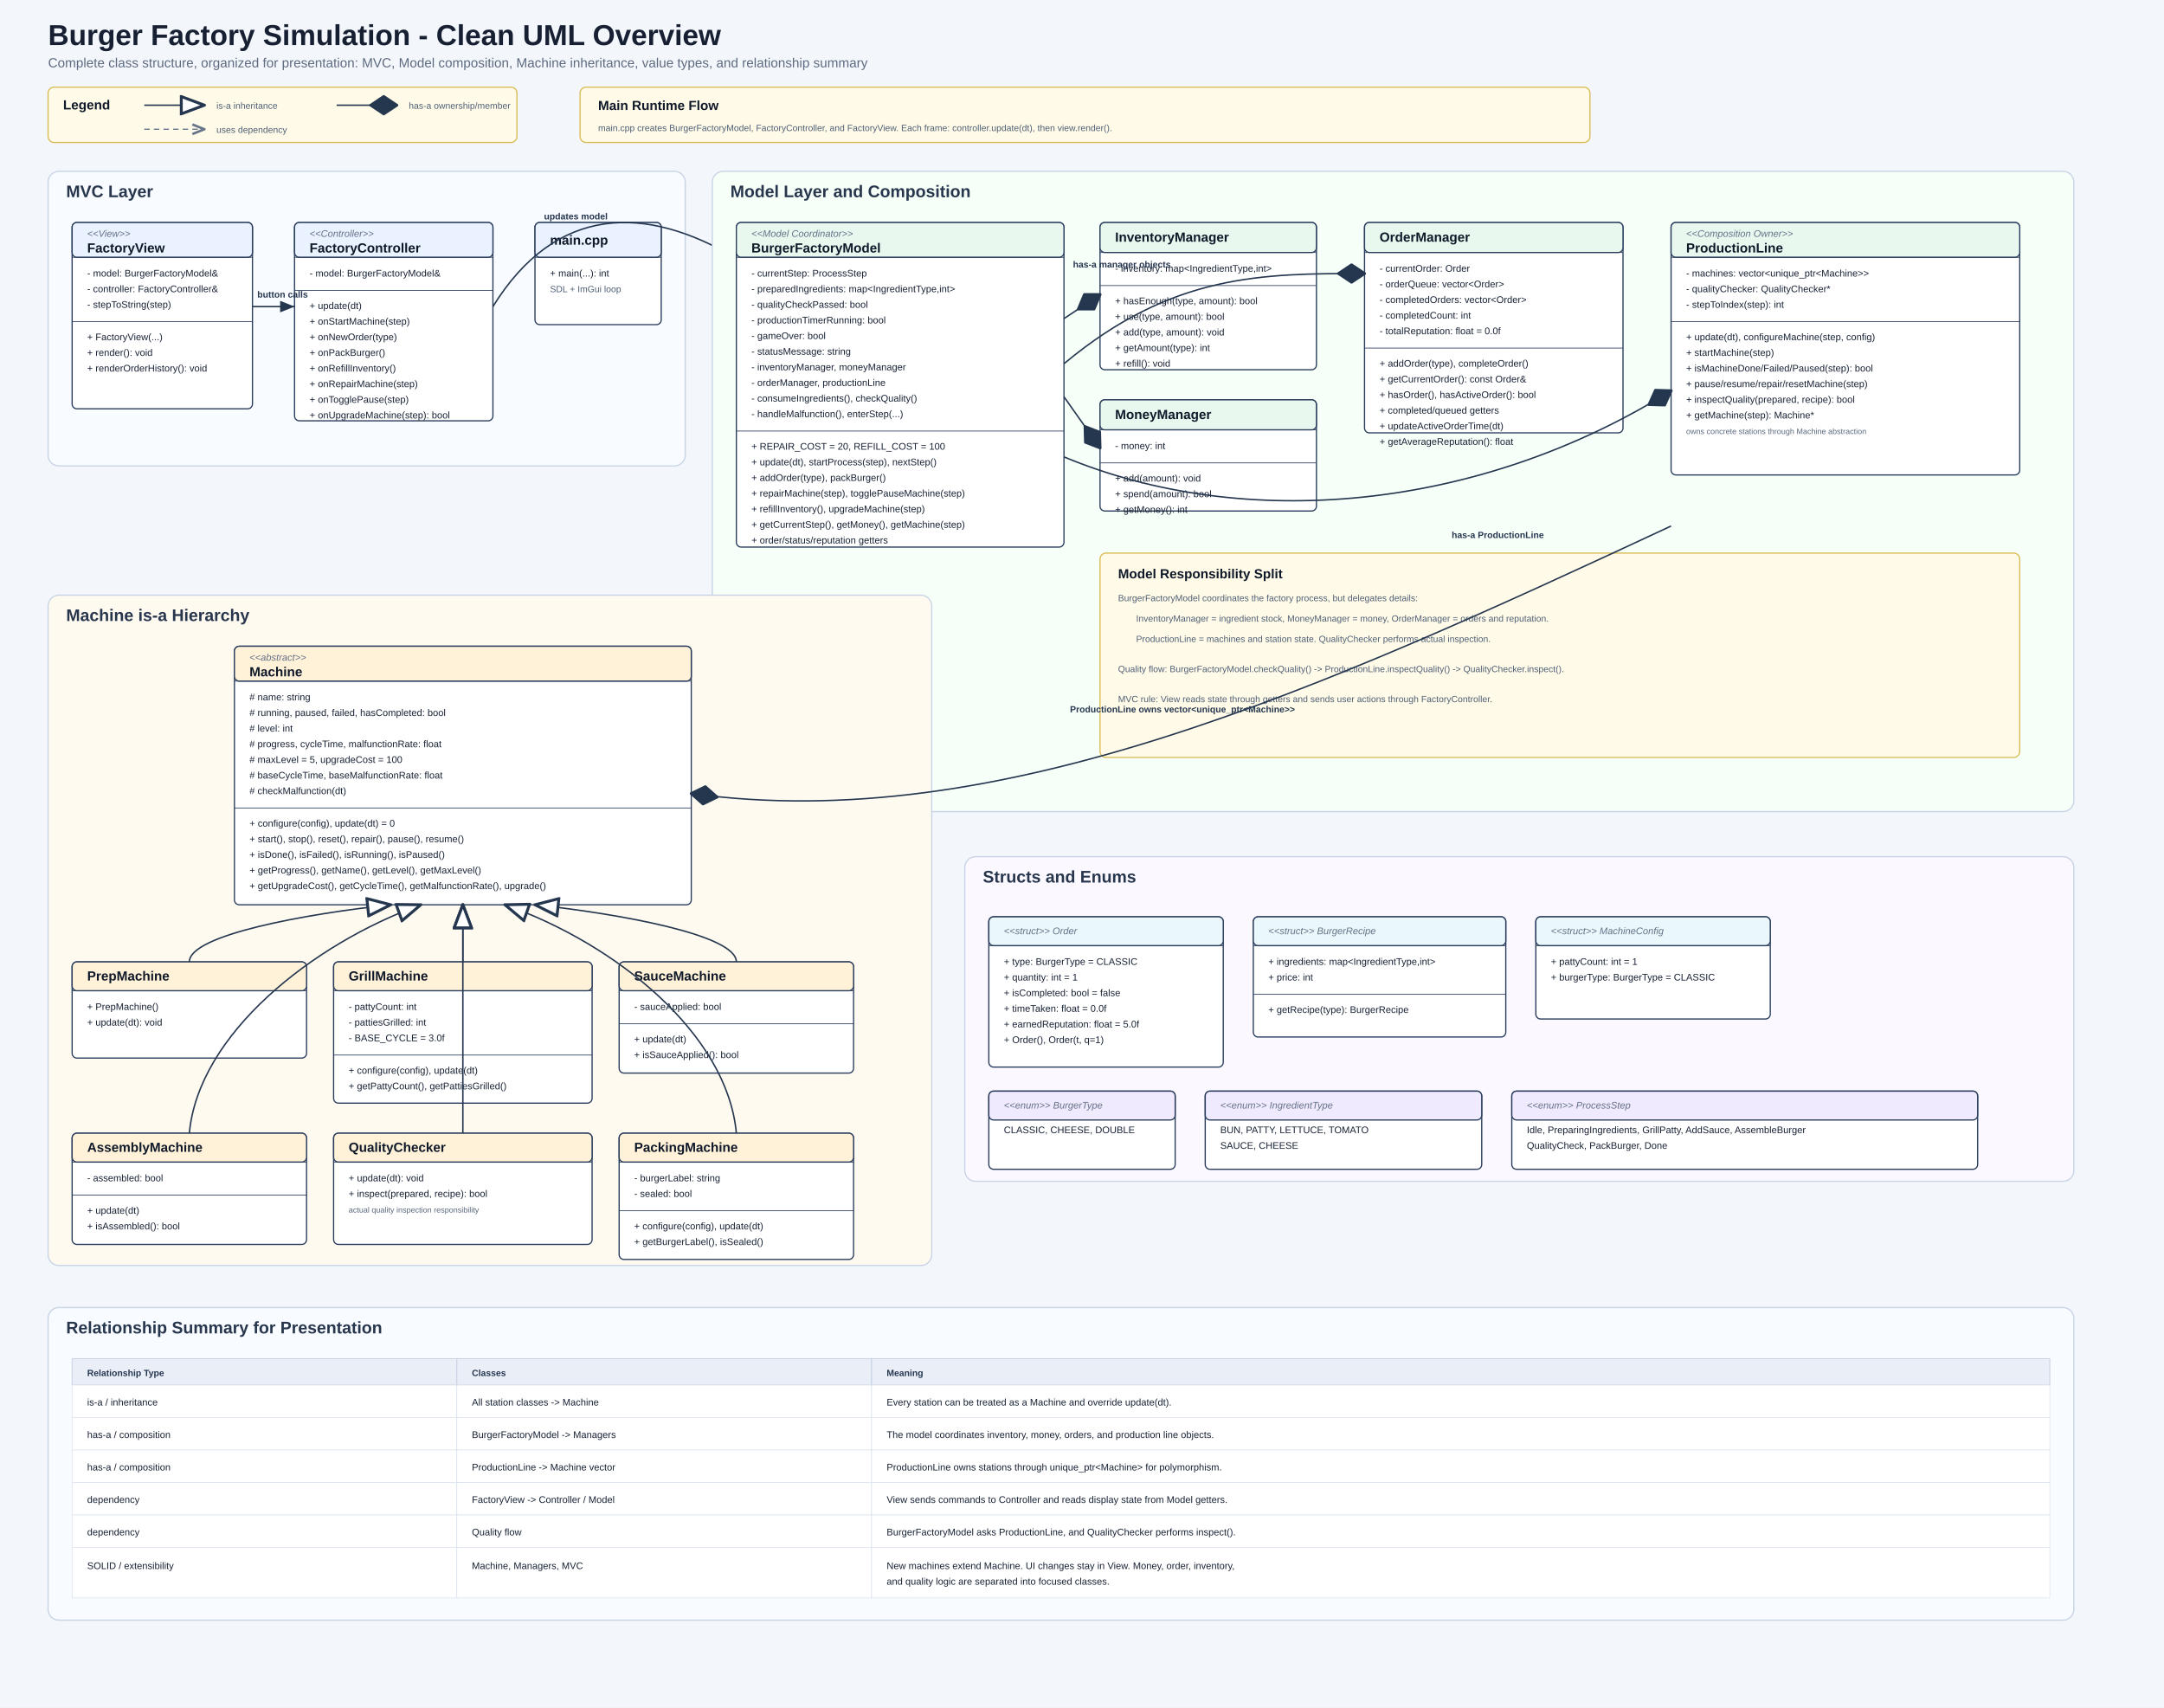
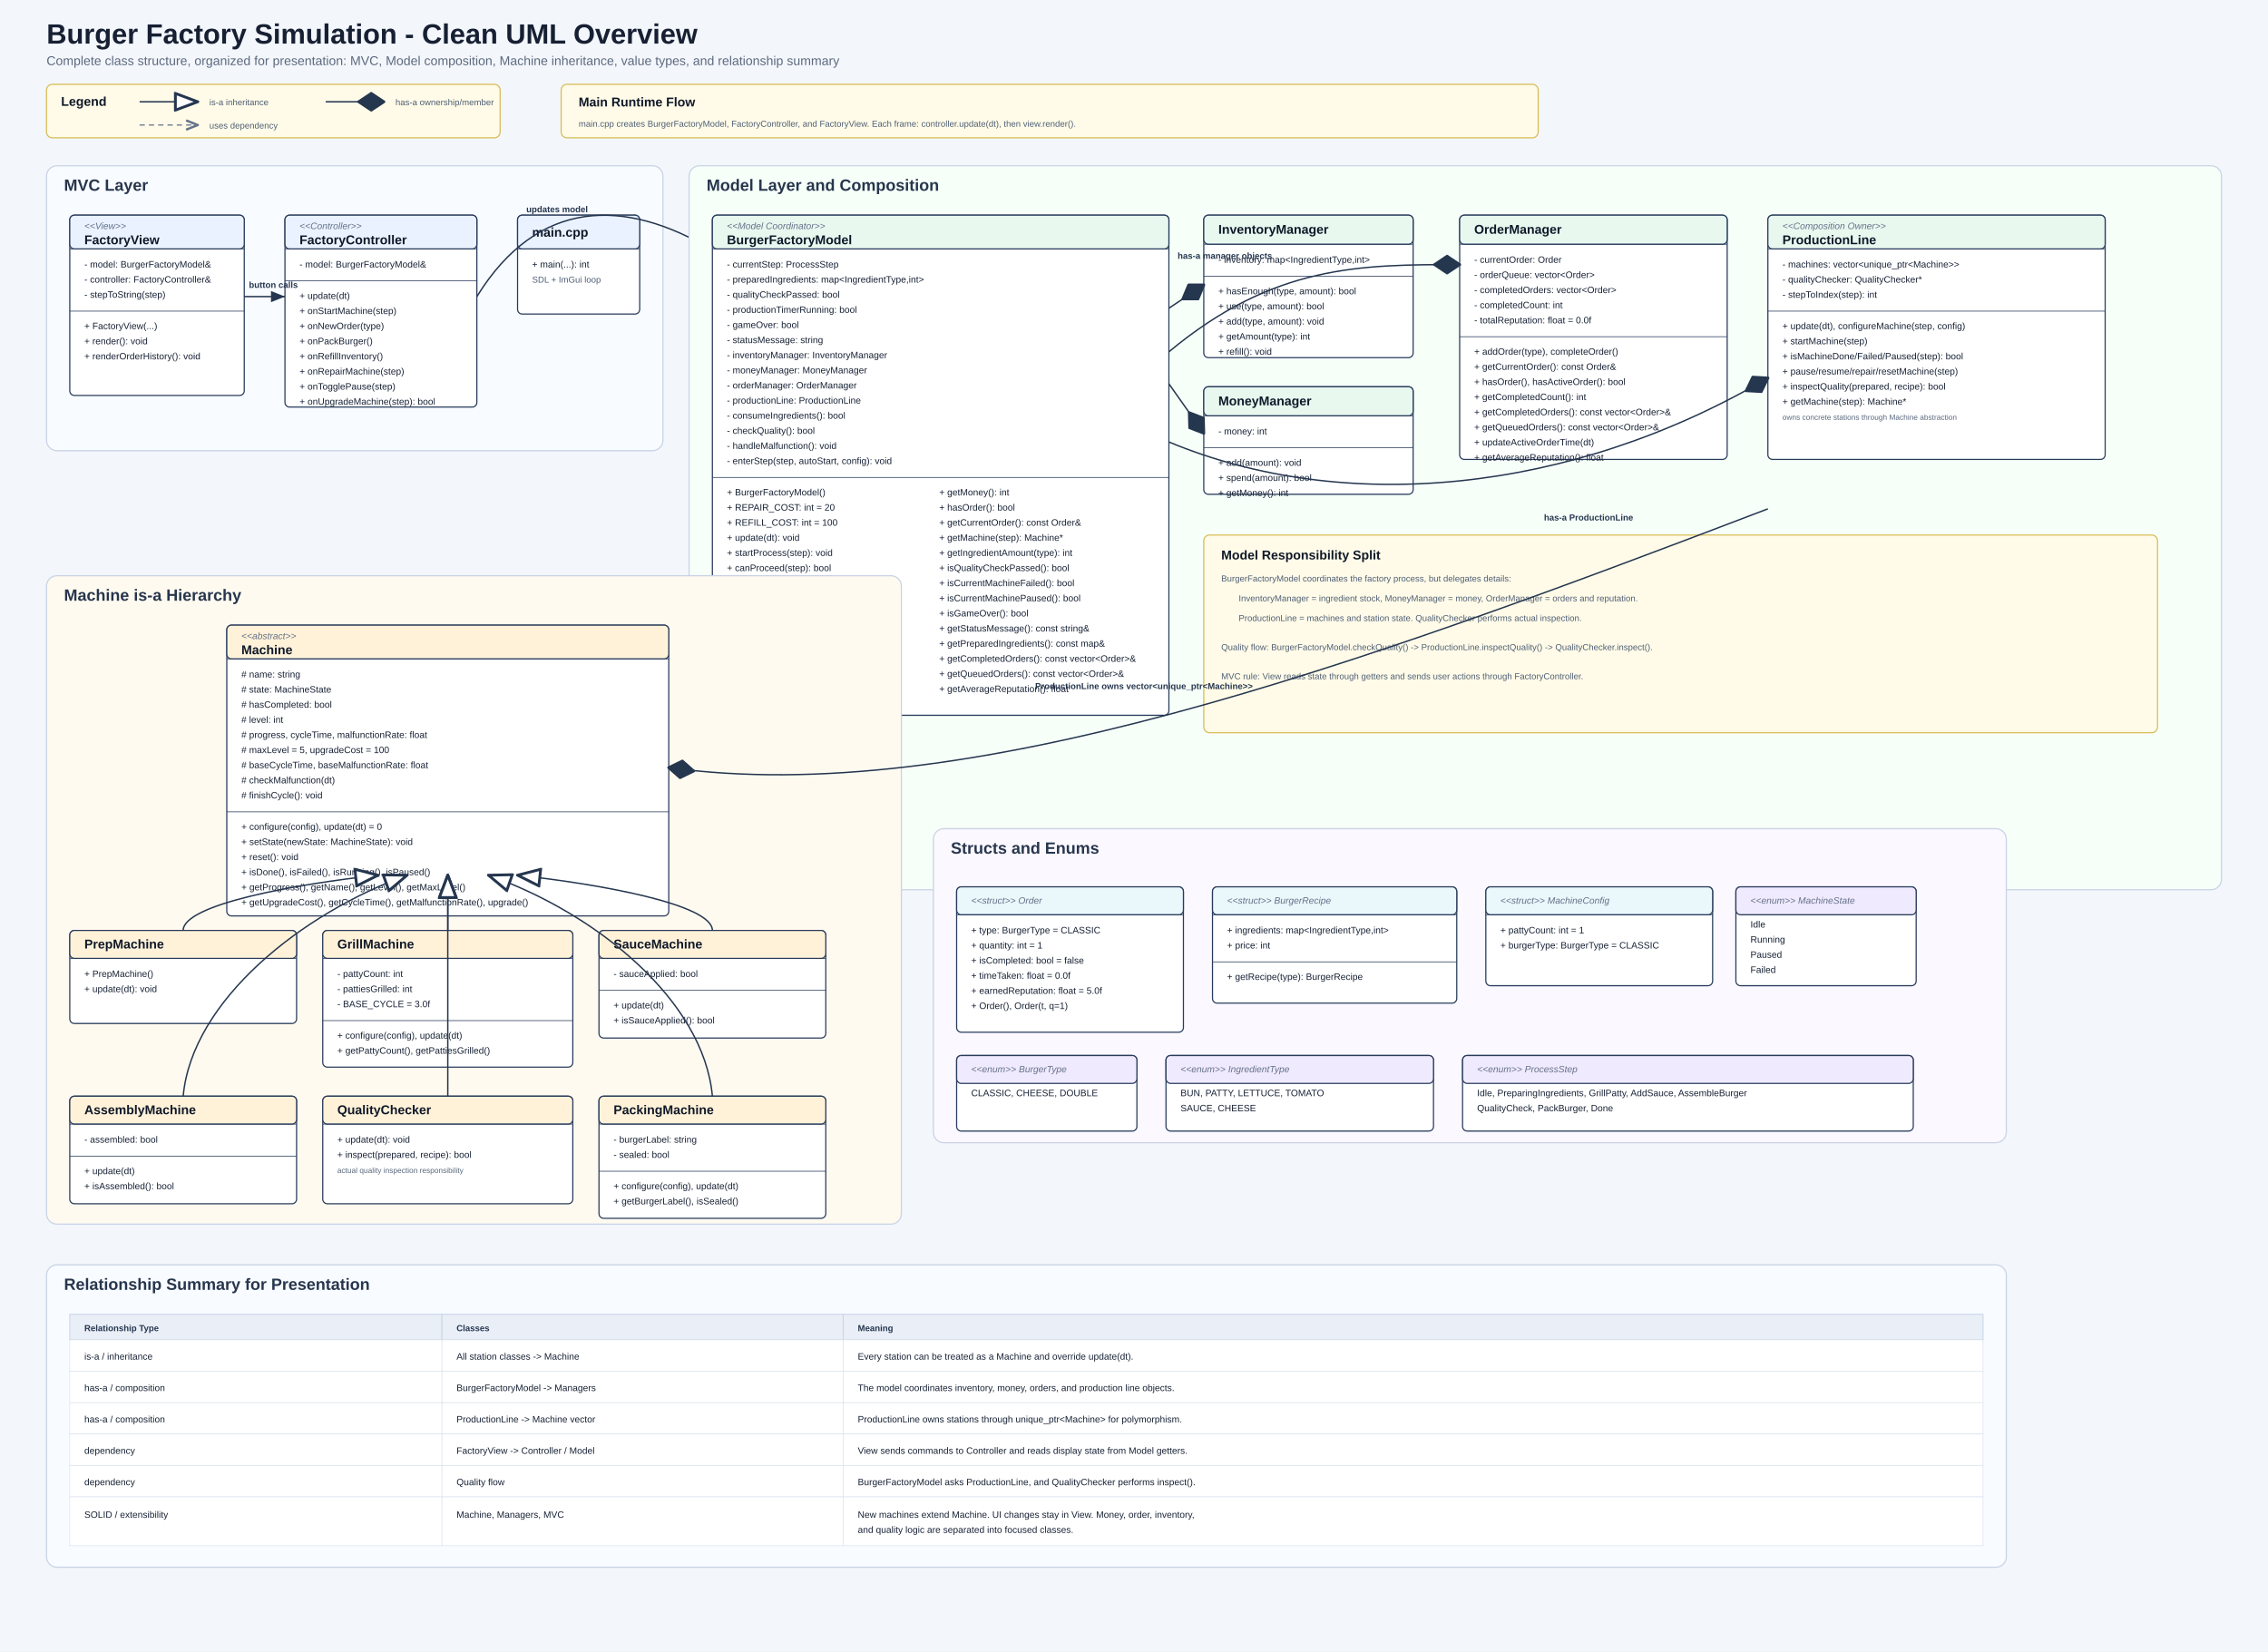
- <svg xmlns="http://www.w3.org/2000/svg" width="3600" height="2840" viewBox="0 0 3600 2840">
+ <svg xmlns="http://www.w3.org/2000/svg" width="3900" height="2840" viewBox="0 0 3900 2840">
  <defs>
    <style>
      text { font-family: Arial, Helvetica, sans-serif; fill: #172033; }
      .title { font-size: 48px; font-weight: 700; }
      .subtitle { font-size: 22px; fill: #5d6a7f; }
      .package-title { font-size: 28px; font-weight: 700; fill: #27364d; }
      .class-name { font-size: 22px; font-weight: 700; fill: #101929; }
      .stereo { font-size: 16px; font-style: italic; fill: #637087; }
      .member { font-size: 16px; fill: #182235; }
      .small { font-size: 15px; fill: #4e5e74; }
      .tiny { font-size: 13px; fill: #58677c; }
      .package { fill: #f8fbff; stroke: #c8d3e5; stroke-width: 2; rx: 18; }
      .package-model { fill: #f7fff9; }
      .package-machine { fill: #fffaf0; }
      .package-value { fill: #fbf8ff; }
      .box { fill: #ffffff; stroke: #293c5c; stroke-width: 2; rx: 8; }
      .head { stroke: #293c5c; stroke-width: 2; rx: 8; }
      .head-mvc { fill: #eaf2ff; }
      .head-model { fill: #e8f8ef; }
      .head-machine { fill: #fff2d9; }
      .head-value { fill: #f0eaff; }
      .head-struct { fill: #eaf7fb; }
      .line { stroke: #293c5c; stroke-width: 1.2; }
      .arrow { stroke: #25364f; stroke-width: 2.4; fill: none; }
      .dep { stroke: #65748a; stroke-width: 2; fill: none; stroke-dasharray: 9 7; }
      .label { font-size: 15px; font-weight: 700; fill: #25364f; }
      .note { fill: #fffbe8; stroke: #d8bc55; stroke-width: 2; rx: 10; }
      .table-head { fill: #e9eef7; stroke: #c8d3e5; stroke-width: 1.5; }
      .table-row { fill: #ffffff; stroke: #d9e1ee; stroke-width: 1; }
    </style>
    <marker id="arrow" viewBox="0 0 12 10" refX="11" refY="5" markerWidth="12" markerHeight="10" orient="auto">
      <path d="M 1 1 L 11 5 L 1 9 Z" fill="#25364f" />
    </marker>
    <marker id="depArrow" viewBox="0 0 12 10" refX="11" refY="5" markerWidth="12" markerHeight="10" orient="auto">
      <path d="M 1 1 L 11 5 L 1 9" fill="none" stroke="#65748a" stroke-width="2" />
    </marker>
    <marker id="inherit" viewBox="0 0 18 14" refX="17" refY="7" markerWidth="18" markerHeight="14" orient="auto">
      <path d="M 17 7 L 1 1 L 1 13 Z" fill="#ffffff" stroke="#25364f" stroke-width="2" />
    </marker>
    <marker id="diamond" viewBox="0 0 20 14" refX="19" refY="7" markerWidth="20" markerHeight="14" orient="auto">
      <path d="M 1 7 L 10 1 L 19 7 L 10 13 Z" fill="#25364f" stroke="#25364f" stroke-width="2" />
    </marker>
  </defs>
-   <rect x="0" y="0" width="3600" height="2840" fill="#f3f6fb" />
+   <rect x="0" y="0" width="3900" height="2840" fill="#f3f6fb" />
  <text x="80" y="75" class="title">Burger Factory Simulation - Clean UML Overview</text>
  <text x="80" y="112" class="subtitle">Complete class structure, organized for presentation: MVC, Model composition, Machine inheritance, value types, and relationship summary</text>
  <rect x="80" y="145" width="780" height="92" class="note" />
  <text x="105" y="182" class="class-name">Legend</text>
  <line x1="240" y1="175" x2="340" y2="175" class="arrow" marker-end="url(#inherit)" />
  <text x="360" y="181" class="small">is-a inheritance</text>
  <line x1="560" y1="175" x2="660" y2="175" class="arrow" marker-end="url(#diamond)" />
  <text x="680" y="181" class="small">has-a ownership/member</text>
  <line x1="240" y1="215" x2="340" y2="215" class="dep" marker-end="url(#depArrow)" />
  <text x="360" y="221" class="small">uses dependency</text>
  <rect x="965" y="145" width="1680" height="92" class="note" />
  <text x="995" y="183" class="class-name">Main Runtime Flow</text>
  <text x="995" y="218" class="small">main.cpp creates BurgerFactoryModel, FactoryController, and FactoryView. Each frame: controller.update(dt), then view.render().</text>
  <rect x="80" y="285" width="1060" height="490" class="package" />
  <text x="110" y="328" class="package-title">MVC Layer</text>
  <g id="FactoryView">
    <rect x="120" y="370" width="300" height="310" class="box" />
    <rect x="120" y="370" width="300" height="58" class="head head-mvc" />
    <text x="145" y="394" class="stereo">&lt;&lt;View&gt;&gt;</text>
    <text x="145" y="420" class="class-name">FactoryView</text>
    <line x1="120" y1="428" x2="420" y2="428" class="line" />
    <text x="145" y="460" class="member">- model: BurgerFactoryModel&amp;</text>
    <text x="145" y="486" class="member">- controller: FactoryController&amp;</text>
    <text x="145" y="512" class="member">- stepToString(step)</text>
    <line x1="120" y1="535" x2="420" y2="535" class="line" />
    <text x="145" y="566" class="member">+ FactoryView(...)</text>
    <text x="145" y="592" class="member">+ render(): void</text>
    <text x="145" y="618" class="member">+ renderOrderHistory(): void</text>
  </g>
  <g id="FactoryController">
    <rect x="490" y="370" width="330" height="330" class="box" />
    <rect x="490" y="370" width="330" height="58" class="head head-mvc" />
    <text x="515" y="394" class="stereo">&lt;&lt;Controller&gt;&gt;</text>
    <text x="515" y="420" class="class-name">FactoryController</text>
    <line x1="490" y1="428" x2="820" y2="428" class="line" />
    <text x="515" y="460" class="member">- model: BurgerFactoryModel&amp;</text>
    <line x1="490" y1="483" x2="820" y2="483" class="line" />
    <text x="515" y="514" class="member">+ update(dt)</text>
    <text x="515" y="540" class="member">+ onStartMachine(step)</text>
    <text x="515" y="566" class="member">+ onNewOrder(type)</text>
    <text x="515" y="592" class="member">+ onPackBurger()</text>
    <text x="515" y="618" class="member">+ onRefillInventory()</text>
    <text x="515" y="644" class="member">+ onRepairMachine(step)</text>
    <text x="515" y="670" class="member">+ onTogglePause(step)</text>
    <text x="515" y="696" class="member">+ onUpgradeMachine(step): bool</text>
  </g>
  <g id="MainCpp">
    <rect x="890" y="370" width="210" height="170" class="box" />
    <rect x="890" y="370" width="210" height="58" class="head head-mvc" />
    <text x="915" y="407" class="class-name">main.cpp</text>
    <line x1="890" y1="428" x2="1100" y2="428" class="line" />
    <text x="915" y="460" class="member">+ main(...): int</text>
    <text x="915" y="486" class="small">SDL + ImGui loop</text>
  </g>
  <path d="M 420 510 L 490 510" class="arrow" marker-end="url(#arrow)" />
  <text x="428" y="495" class="label">button calls</text>
  <path d="M 820 510 C 925 340 1075 340 1225 430" class="arrow" marker-end="url(#arrow)" />
  <text x="905" y="365" class="label">updates model</text>
-   <rect x="1185" y="285" width="2265" height="1065" class="package package-model" />
+   <rect x="1185" y="285" width="2635" height="1245" class="package package-model" />
  <text x="1215" y="328" class="package-title">Model Layer and Composition</text>
  <g id="BurgerFactoryModel">
-     <rect x="1225" y="370" width="545" height="540" class="box" />
-     <rect x="1225" y="370" width="545" height="58" class="head head-model" />
+     <rect x="1225" y="370" width="785" height="860" class="box" />
+     <rect x="1225" y="370" width="785" height="58" class="head head-model" />
    <text x="1250" y="394" class="stereo">&lt;&lt;Model Coordinator&gt;&gt;</text>
    <text x="1250" y="420" class="class-name">BurgerFactoryModel</text>
-     <line x1="1225" y1="428" x2="1770" y2="428" class="line" />
+     <line x1="1225" y1="428" x2="2010" y2="428" class="line" />
    <text x="1250" y="460" class="member">- currentStep: ProcessStep</text>
    <text x="1250" y="486" class="member">- preparedIngredients: map&lt;IngredientType,int&gt;</text>
    <text x="1250" y="512" class="member">- qualityCheckPassed: bool</text>
    <text x="1250" y="538" class="member">- productionTimerRunning: bool</text>
    <text x="1250" y="564" class="member">- gameOver: bool</text>
    <text x="1250" y="590" class="member">- statusMessage: string</text>
-     <text x="1250" y="616" class="member">- inventoryManager, moneyManager</text>
-     <text x="1250" y="642" class="member">- orderManager, productionLine</text>
-     <text x="1250" y="668" class="member">- consumeIngredients(), checkQuality()</text>
-     <text x="1250" y="694" class="member">- handleMalfunction(), enterStep(...)</text>
-     <line x1="1225" y1="717" x2="1770" y2="717" class="line" />
-     <text x="1250" y="748" class="member">+ REPAIR_COST = 20, REFILL_COST = 100</text>
-     <text x="1250" y="774" class="member">+ update(dt), startProcess(step), nextStep()</text>
-     <text x="1250" y="800" class="member">+ addOrder(type), packBurger()</text>
-     <text x="1250" y="826" class="member">+ repairMachine(step), togglePauseMachine(step)</text>
-     <text x="1250" y="852" class="member">+ refillInventory(), upgradeMachine(step)</text>
-     <text x="1250" y="878" class="member">+ getCurrentStep(), getMoney(), getMachine(step)</text>
-     <text x="1250" y="904" class="member">+ order/status/reputation getters</text>
+     <text x="1250" y="616" class="member">- inventoryManager: InventoryManager</text>
+     <text x="1250" y="642" class="member">- moneyManager: MoneyManager</text>
+     <text x="1250" y="668" class="member">- orderManager: OrderManager</text>
+     <text x="1250" y="694" class="member">- productionLine: ProductionLine</text>
+     <text x="1250" y="720" class="member">- consumeIngredients(): bool</text>
+     <text x="1250" y="746" class="member">- checkQuality(): bool</text>
+     <text x="1250" y="772" class="member">- handleMalfunction(): void</text>
+     <text x="1250" y="798" class="member">- enterStep(step, autoStart, config): void</text>
+     <line x1="1225" y1="821" x2="2010" y2="821" class="line" />
+     <text x="1250" y="852" class="member">+ BurgerFactoryModel()</text>
+     <text x="1250" y="878" class="member">+ REPAIR_COST: int = 20</text>
+     <text x="1250" y="904" class="member">+ REFILL_COST: int = 100</text>
+     <text x="1250" y="930" class="member">+ update(dt): void</text>
+     <text x="1250" y="956" class="member">+ startProcess(step): void</text>
+     <text x="1250" y="982" class="member">+ canProceed(step): bool</text>
+     <text x="1250" y="1008" class="member">+ nextStep(): void</text>
+     <text x="1250" y="1034" class="member">+ addOrder(type): void</text>
+     <text x="1250" y="1060" class="member">+ packBurger(): void</text>
+     <text x="1250" y="1086" class="member">+ repairMachine(step): bool</text>
+     <text x="1250" y="1112" class="member">+ togglePauseMachine(step): void</text>
+     <text x="1250" y="1138" class="member">+ refillInventory(): void</text>
+     <text x="1250" y="1164" class="member">+ upgradeMachine(step): bool</text>
+     <text x="1250" y="1190" class="member">+ getCurrentStep(): ProcessStep</text>
+     <text x="1250" y="1216" class="member">+ getTotalBurgersProduced(): int</text>
+     <text x="1615" y="852" class="member">+ getMoney(): int</text>
+     <text x="1615" y="878" class="member">+ hasOrder(): bool</text>
+     <text x="1615" y="904" class="member">+ getCurrentOrder(): const Order&amp;</text>
+     <text x="1615" y="930" class="member">+ getMachine(step): Machine*</text>
+     <text x="1615" y="956" class="member">+ getIngredientAmount(type): int</text>
+     <text x="1615" y="982" class="member">+ isQualityCheckPassed(): bool</text>
+     <text x="1615" y="1008" class="member">+ isCurrentMachineFailed(): bool</text>
+     <text x="1615" y="1034" class="member">+ isCurrentMachinePaused(): bool</text>
+     <text x="1615" y="1060" class="member">+ isGameOver(): bool</text>
+     <text x="1615" y="1086" class="member">+ getStatusMessage(): const string&amp;</text>
+     <text x="1615" y="1112" class="member">+ getPreparedIngredients(): const map&amp;</text>
+     <text x="1615" y="1138" class="member">+ getCompletedOrders(): const vector&lt;Order&gt;&amp;</text>
+     <text x="1615" y="1164" class="member">+ getQueuedOrders(): const vector&lt;Order&gt;&amp;</text>
+     <text x="1615" y="1190" class="member">+ getAverageReputation(): float</text>
  </g>
  <g id="Managers">
-     <rect x="1830" y="370" width="360" height="245" class="box" />
-     <rect x="1830" y="370" width="360" height="50" class="head head-model" />
-     <text x="1855" y="402" class="class-name">InventoryManager</text>
-     <line x1="1830" y1="420" x2="2190" y2="420" class="line" />
-     <text x="1855" y="452" class="member">- inventory: map&lt;IngredientType,int&gt;</text>
-     <line x1="1830" y1="475" x2="2190" y2="475" class="line" />
-     <text x="1855" y="506" class="member">+ hasEnough(type, amount): bool</text>
-     <text x="1855" y="532" class="member">+ use(type, amount): bool</text>
-     <text x="1855" y="558" class="member">+ add(type, amount): void</text>
-     <text x="1855" y="584" class="member">+ getAmount(type): int</text>
-     <text x="1855" y="610" class="member">+ refill(): void</text>
-     <rect x="1830" y="665" width="360" height="185" class="box" />
-     <rect x="1830" y="665" width="360" height="50" class="head head-model" />
-     <text x="1855" y="697" class="class-name">MoneyManager</text>
-     <line x1="1830" y1="715" x2="2190" y2="715" class="line" />
-     <text x="1855" y="747" class="member">- money: int</text>
-     <line x1="1830" y1="770" x2="2190" y2="770" class="line" />
-     <text x="1855" y="801" class="member">+ add(amount): void</text>
-     <text x="1855" y="827" class="member">+ spend(amount): bool</text>
-     <text x="1855" y="853" class="member">+ getMoney(): int</text>
+     <rect x="2070" y="370" width="360" height="245" class="box" />
+     <rect x="2070" y="370" width="360" height="50" class="head head-model" />
+     <text x="2095" y="402" class="class-name">InventoryManager</text>
+     <line x1="2070" y1="420" x2="2430" y2="420" class="line" />
+     <text x="2095" y="452" class="member">- inventory: map&lt;IngredientType,int&gt;</text>
+     <line x1="2070" y1="475" x2="2430" y2="475" class="line" />
+     <text x="2095" y="506" class="member">+ hasEnough(type, amount): bool</text>
+     <text x="2095" y="532" class="member">+ use(type, amount): bool</text>
+     <text x="2095" y="558" class="member">+ add(type, amount): void</text>
+     <text x="2095" y="584" class="member">+ getAmount(type): int</text>
+     <text x="2095" y="610" class="member">+ refill(): void</text>
+     <rect x="2070" y="665" width="360" height="185" class="box" />
+     <rect x="2070" y="665" width="360" height="50" class="head head-model" />
+     <text x="2095" y="697" class="class-name">MoneyManager</text>
+     <line x1="2070" y1="715" x2="2430" y2="715" class="line" />
+     <text x="2095" y="747" class="member">- money: int</text>
+     <line x1="2070" y1="770" x2="2430" y2="770" class="line" />
+     <text x="2095" y="801" class="member">+ add(amount): void</text>
+     <text x="2095" y="827" class="member">+ spend(amount): bool</text>
+     <text x="2095" y="853" class="member">+ getMoney(): int</text>
  </g>
  <g id="OrderManager">
-     <rect x="2270" y="370" width="430" height="350" class="box" />
-     <rect x="2270" y="370" width="430" height="50" class="head head-model" />
-     <text x="2295" y="402" class="class-name">OrderManager</text>
-     <line x1="2270" y1="420" x2="2700" y2="420" class="line" />
-     <text x="2295" y="452" class="member">- currentOrder: Order</text>
-     <text x="2295" y="478" class="member">- orderQueue: vector&lt;Order&gt;</text>
-     <text x="2295" y="504" class="member">- completedOrders: vector&lt;Order&gt;</text>
-     <text x="2295" y="530" class="member">- completedCount: int</text>
-     <text x="2295" y="556" class="member">- totalReputation: float = 0.0f</text>
-     <line x1="2270" y1="579" x2="2700" y2="579" class="line" />
-     <text x="2295" y="610" class="member">+ addOrder(type), completeOrder()</text>
-     <text x="2295" y="636" class="member">+ getCurrentOrder(): const Order&amp;</text>
-     <text x="2295" y="662" class="member">+ hasOrder(), hasActiveOrder(): bool</text>
-     <text x="2295" y="688" class="member">+ completed/queued getters</text>
-     <text x="2295" y="714" class="member">+ updateActiveOrderTime(dt)</text>
-     <text x="2295" y="740" class="member">+ getAverageReputation(): float</text>
+     <rect x="2510" y="370" width="460" height="420" class="box" />
+     <rect x="2510" y="370" width="460" height="50" class="head head-model" />
+     <text x="2535" y="402" class="class-name">OrderManager</text>
+     <line x1="2510" y1="420" x2="2970" y2="420" class="line" />
+     <text x="2535" y="452" class="member">- currentOrder: Order</text>
+     <text x="2535" y="478" class="member">- orderQueue: vector&lt;Order&gt;</text>
+     <text x="2535" y="504" class="member">- completedOrders: vector&lt;Order&gt;</text>
+     <text x="2535" y="530" class="member">- completedCount: int</text>
+     <text x="2535" y="556" class="member">- totalReputation: float = 0.0f</text>
+     <line x1="2510" y1="579" x2="2970" y2="579" class="line" />
+     <text x="2535" y="610" class="member">+ addOrder(type), completeOrder()</text>
+     <text x="2535" y="636" class="member">+ getCurrentOrder(): const Order&amp;</text>
+     <text x="2535" y="662" class="member">+ hasOrder(), hasActiveOrder(): bool</text>
+     <text x="2535" y="688" class="member">+ getCompletedCount(): int</text>
+     <text x="2535" y="714" class="member">+ getCompletedOrders(): const vector&lt;Order&gt;&amp;</text>
+     <text x="2535" y="740" class="member">+ getQueuedOrders(): const vector&lt;Order&gt;&amp;</text>
+     <text x="2535" y="766" class="member">+ updateActiveOrderTime(dt)</text>
+     <text x="2535" y="792" class="member">+ getAverageReputation(): float</text>
  </g>
  <g id="ProductionLine">
-     <rect x="2780" y="370" width="580" height="420" class="box" />
-     <rect x="2780" y="370" width="580" height="58" class="head head-model" />
-     <text x="2805" y="394" class="stereo">&lt;&lt;Composition Owner&gt;&gt;</text>
-     <text x="2805" y="420" class="class-name">ProductionLine</text>
-     <line x1="2780" y1="428" x2="3360" y2="428" class="line" />
-     <text x="2805" y="460" class="member">- machines: vector&lt;unique_ptr&lt;Machine&gt;&gt;</text>
-     <text x="2805" y="486" class="member">- qualityChecker: QualityChecker*</text>
-     <text x="2805" y="512" class="member">- stepToIndex(step): int</text>
-     <line x1="2780" y1="535" x2="3360" y2="535" class="line" />
-     <text x="2805" y="566" class="member">+ update(dt), configureMachine(step, config)</text>
-     <text x="2805" y="592" class="member">+ startMachine(step)</text>
-     <text x="2805" y="618" class="member">+ isMachineDone/Failed/Paused(step): bool</text>
-     <text x="2805" y="644" class="member">+ pause/resume/repair/resetMachine(step)</text>
-     <text x="2805" y="670" class="member">+ inspectQuality(prepared, recipe): bool</text>
-     <text x="2805" y="696" class="member">+ getMachine(step): Machine*</text>
-     <text x="2805" y="722" class="tiny">owns concrete stations through Machine abstraction</text>
-   </g>
-   <path d="M 1770 530 L 1830 490" class="arrow" marker-end="url(#diamond)" />
-   <path d="M 1770 660 L 1830 745" class="arrow" marker-end="url(#diamond)" />
-   <path d="M 1770 605 C 1950 455 2100 455 2270 455" class="arrow" marker-end="url(#diamond)" />
-   <path d="M 1770 760 C 2070 885 2460 850 2780 650" class="arrow" marker-end="url(#diamond)" />
-   <text x="1785" y="445" class="label">has-a manager objects</text>
-   <text x="2415" y="895" class="label">has-a ProductionLine</text>
-   <rect x="1830" y="920" width="1530" height="340" class="note" />
-   <text x="1860" y="962" class="class-name">Model Responsibility Split</text>
-   <text x="1860" y="1000" class="small">BurgerFactoryModel coordinates the factory process, but delegates details:</text>
-   <text x="1890" y="1034" class="small">InventoryManager = ingredient stock, MoneyManager = money, OrderManager = orders and reputation.</text>
-   <text x="1890" y="1068" class="small">ProductionLine = machines and station state. QualityChecker performs actual inspection.</text>
-   <text x="1860" y="1118" class="small">Quality flow: BurgerFactoryModel.checkQuality() -&gt; ProductionLine.inspectQuality() -&gt; QualityChecker.inspect().</text>
-   <text x="1860" y="1168" class="small">MVC rule: View reads state through getters and sends user actions through FactoryController.</text>
+     <rect x="3040" y="370" width="580" height="420" class="box" />
+     <rect x="3040" y="370" width="580" height="58" class="head head-model" />
+     <text x="3065" y="394" class="stereo">&lt;&lt;Composition Owner&gt;&gt;</text>
+     <text x="3065" y="420" class="class-name">ProductionLine</text>
+     <line x1="3040" y1="428" x2="3620" y2="428" class="line" />
+     <text x="3065" y="460" class="member">- machines: vector&lt;unique_ptr&lt;Machine&gt;&gt;</text>
+     <text x="3065" y="486" class="member">- qualityChecker: QualityChecker*</text>
+     <text x="3065" y="512" class="member">- stepToIndex(step): int</text>
+     <line x1="3040" y1="535" x2="3620" y2="535" class="line" />
+     <text x="3065" y="566" class="member">+ update(dt), configureMachine(step, config)</text>
+     <text x="3065" y="592" class="member">+ startMachine(step)</text>
+     <text x="3065" y="618" class="member">+ isMachineDone/Failed/Paused(step): bool</text>
+     <text x="3065" y="644" class="member">+ pause/resume/repair/resetMachine(step)</text>
+     <text x="3065" y="670" class="member">+ inspectQuality(prepared, recipe): bool</text>
+     <text x="3065" y="696" class="member">+ getMachine(step): Machine*</text>
+     <text x="3065" y="722" class="tiny">owns concrete stations through Machine abstraction</text>
+   </g>
+   <path d="M 2010 530 L 2070 490" class="arrow" marker-end="url(#diamond)" />
+   <path d="M 2010 660 L 2070 745" class="arrow" marker-end="url(#diamond)" />
+   <path d="M 2010 605 C 2190 455 2340 455 2510 455" class="arrow" marker-end="url(#diamond)" />
+   <path d="M 2010 760 C 2310 885 2700 850 3040 650" class="arrow" marker-end="url(#diamond)" />
+   <text x="2025" y="445" class="label">has-a manager objects</text>
+   <text x="2655" y="895" class="label">has-a ProductionLine</text>
+   <rect x="2070" y="920" width="1640" height="340" class="note" />
+   <text x="2100" y="962" class="class-name">Model Responsibility Split</text>
+   <text x="2100" y="1000" class="small">BurgerFactoryModel coordinates the factory process, but delegates details:</text>
+   <text x="2130" y="1034" class="small">InventoryManager = ingredient stock, MoneyManager = money, OrderManager = orders and reputation.</text>
+   <text x="2130" y="1068" class="small">ProductionLine = machines and station state. QualityChecker performs actual inspection.</text>
+   <text x="2100" y="1118" class="small">Quality flow: BurgerFactoryModel.checkQuality() -&gt; ProductionLine.inspectQuality() -&gt; QualityChecker.inspect().</text>
+   <text x="2100" y="1168" class="small">MVC rule: View reads state through getters and sends user actions through FactoryController.</text>
  <g id="MachineHierarchyGroup" transform="translate(0,140)">
    <rect x="80" y="850" width="1470" height="1115" class="package package-machine" />
    <text x="110" y="893" class="package-title">Machine is-a Hierarchy</text>
    <g id="Machine">
-       <rect x="390" y="935" width="760" height="430" class="box" />
+       <rect x="390" y="935" width="760" height="500" class="box" />
      <rect x="390" y="935" width="760" height="58" class="head head-machine" />
      <text x="415" y="959" class="stereo">&lt;&lt;abstract&gt;&gt;</text>
      <text x="415" y="985" class="class-name">Machine</text>
      <line x1="390" y1="993" x2="1150" y2="993" class="line" />
      <text x="415" y="1025" class="member"># name: string</text>
-       <text x="415" y="1051" class="member"># running, paused, failed, hasCompleted: bool</text>
-       <text x="415" y="1077" class="member"># level: int</text>
-       <text x="415" y="1103" class="member"># progress, cycleTime, malfunctionRate: float</text>
-       <text x="415" y="1129" class="member"># maxLevel = 5, upgradeCost = 100</text>
-       <text x="415" y="1155" class="member"># baseCycleTime, baseMalfunctionRate: float</text>
-       <text x="415" y="1181" class="member"># checkMalfunction(dt)</text>
-       <line x1="390" y1="1204" x2="1150" y2="1204" class="line" />
-       <text x="415" y="1235" class="member">+ configure(config), update(dt) = 0</text>
-       <text x="415" y="1261" class="member">+ start(), stop(), reset(), repair(), pause(), resume()</text>
-       <text x="415" y="1287" class="member">+ isDone(), isFailed(), isRunning(), isPaused()</text>
-       <text x="415" y="1313" class="member">+ getProgress(), getName(), getLevel(), getMaxLevel()</text>
-       <text x="415" y="1339" class="member">+ getUpgradeCost(), getCycleTime(), getMalfunctionRate(), upgrade()</text>
+       <text x="415" y="1051" class="member"># state: MachineState</text>
+       <text x="415" y="1077" class="member"># hasCompleted: bool</text>
+       <text x="415" y="1103" class="member"># level: int</text>
+       <text x="415" y="1129" class="member"># progress, cycleTime, malfunctionRate: float</text>
+       <text x="415" y="1155" class="member"># maxLevel = 5, upgradeCost = 100</text>
+       <text x="415" y="1181" class="member"># baseCycleTime, baseMalfunctionRate: float</text>
+       <text x="415" y="1207" class="member"># checkMalfunction(dt)</text>
+       <text x="415" y="1233" class="member"># finishCycle(): void</text>
+       <line x1="390" y1="1256" x2="1150" y2="1256" class="line" />
+       <text x="415" y="1287" class="member">+ configure(config), update(dt) = 0</text>
+       <text x="415" y="1313" class="member">+ setState(newState: MachineState): void</text>
+       <text x="415" y="1339" class="member">+ reset(): void</text>
+       <text x="415" y="1365" class="member">+ isDone(), isFailed(), isRunning(), isPaused()</text>
+       <text x="415" y="1391" class="member">+ getProgress(), getName(), getLevel(), getMaxLevel()</text>
+       <text x="415" y="1417" class="member">+ getUpgradeCost(), getCycleTime(), getMalfunctionRate(), upgrade()</text>
    </g>
    <g id="MachineChildren">
      <rect x="120" y="1460" width="390" height="160" class="box" />
      <rect x="120" y="1460" width="390" height="48" class="head head-machine" />
      <text x="145" y="1491" class="class-name">PrepMachine</text>
      <line x1="120" y1="1508" x2="510" y2="1508" class="line" />
      <text x="145" y="1540" class="member">+ PrepMachine()</text>
      <text x="145" y="1566" class="member">+ update(dt): void</text>
      <rect x="555" y="1460" width="430" height="235" class="box" />
      <rect x="555" y="1460" width="430" height="48" class="head head-machine" />
      <text x="580" y="1491" class="class-name">GrillMachine</text>
      <line x1="555" y1="1508" x2="985" y2="1508" class="line" />
      <text x="580" y="1540" class="member">- pattyCount: int</text>
      <text x="580" y="1566" class="member">- pattiesGrilled: int</text>
      <text x="580" y="1592" class="member">- BASE_CYCLE = 3.0f</text>
      <line x1="555" y1="1615" x2="985" y2="1615" class="line" />
      <text x="580" y="1646" class="member">+ configure(config), update(dt)</text>
      <text x="580" y="1672" class="member">+ getPattyCount(), getPattiesGrilled()</text>
      <rect x="1030" y="1460" width="390" height="185" class="box" />
      <rect x="1030" y="1460" width="390" height="48" class="head head-machine" />
      <text x="1055" y="1491" class="class-name">SauceMachine</text>
      <line x1="1030" y1="1508" x2="1420" y2="1508" class="line" />
      <text x="1055" y="1540" class="member">- sauceApplied: bool</text>
      <line x1="1030" y1="1563" x2="1420" y2="1563" class="line" />
      <text x="1055" y="1594" class="member">+ update(dt)</text>
      <text x="1055" y="1620" class="member">+ isSauceApplied(): bool</text>
      <rect x="120" y="1745" width="390" height="185" class="box" />
      <rect x="120" y="1745" width="390" height="48" class="head head-machine" />
      <text x="145" y="1776" class="class-name">AssemblyMachine</text>
      <line x1="120" y1="1793" x2="510" y2="1793" class="line" />
      <text x="145" y="1825" class="member">- assembled: bool</text>
      <line x1="120" y1="1848" x2="510" y2="1848" class="line" />
      <text x="145" y="1879" class="member">+ update(dt)</text>
      <text x="145" y="1905" class="member">+ isAssembled(): bool</text>
      <rect x="555" y="1745" width="430" height="185" class="box" />
      <rect x="555" y="1745" width="430" height="48" class="head head-machine" />
      <text x="580" y="1776" class="class-name">QualityChecker</text>
      <line x1="555" y1="1793" x2="985" y2="1793" class="line" />
      <text x="580" y="1825" class="member">+ update(dt): void</text>
      <text x="580" y="1851" class="member">+ inspect(prepared, recipe): bool</text>
      <text x="580" y="1877" class="tiny">actual quality inspection responsibility</text>
      <rect x="1030" y="1745" width="390" height="210" class="box" />
      <rect x="1030" y="1745" width="390" height="48" class="head head-machine" />
      <text x="1055" y="1776" class="class-name">PackingMachine</text>
      <line x1="1030" y1="1793" x2="1420" y2="1793" class="line" />
      <text x="1055" y="1825" class="member">- burgerLabel: string</text>
      <text x="1055" y="1851" class="member">- sealed: bool</text>
      <line x1="1030" y1="1874" x2="1420" y2="1874" class="line" />
      <text x="1055" y="1905" class="member">+ configure(config), update(dt)</text>
      <text x="1055" y="1931" class="member">+ getBurgerLabel(), isSealed()</text>
    </g>
    <path d="M 315 1460 C 315 1415 510 1380 650 1365" class="arrow" marker-end="url(#inherit)" />
    <path d="M 770 1460 C 770 1425 770 1400 770 1365" class="arrow" marker-end="url(#inherit)" />
    <path d="M 1225 1460 C 1225 1415 1030 1380 890 1365" class="arrow" marker-end="url(#inherit)" />
    <path d="M 315 1745 C 330 1580 520 1430 700 1365" class="arrow" marker-end="url(#inherit)" />
    <path d="M 770 1745 C 770 1605 770 1500 770 1365" class="arrow" marker-end="url(#inherit)" />
    <path d="M 1225 1745 C 1210 1580 1025 1430 840 1365" class="arrow" marker-end="url(#inherit)" />
-     <path d="M 2780 735 C 2190 1010 1660 1250 1150 1180" class="arrow" marker-end="url(#diamond)" />
+     <path d="M 3040 735 C 2320 1010 1660 1250 1150 1180" class="arrow" marker-end="url(#diamond)" />
    <text x="1780" y="1045" class="label">ProductionLine owns vector&lt;unique_ptr&lt;Machine&gt;&gt;</text>
  </g>
  <rect x="1605" y="1425" width="1845" height="540" class="package package-value" />
  <text x="1635" y="1468" class="package-title">Structs and Enums</text>
  <g id="Structs">
    <rect x="1645" y="1525" width="390" height="250" class="box" />
    <rect x="1645" y="1525" width="390" height="48" class="head head-struct" />
    <text x="1670" y="1554" class="stereo">&lt;&lt;struct&gt;&gt; Order</text>
    <line x1="1645" y1="1573" x2="2035" y2="1573" class="line" />
    <text x="1670" y="1605" class="member">+ type: BurgerType = CLASSIC</text>
    <text x="1670" y="1631" class="member">+ quantity: int = 1</text>
    <text x="1670" y="1657" class="member">+ isCompleted: bool = false</text>
    <text x="1670" y="1683" class="member">+ timeTaken: float = 0.0f</text>
    <text x="1670" y="1709" class="member">+ earnedReputation: float = 5.0f</text>
    <text x="1670" y="1735" class="member">+ Order(), Order(t, q=1)</text>
    <rect x="2085" y="1525" width="420" height="200" class="box" />
    <rect x="2085" y="1525" width="420" height="48" class="head head-struct" />
    <text x="2110" y="1554" class="stereo">&lt;&lt;struct&gt;&gt; BurgerRecipe</text>
    <line x1="2085" y1="1573" x2="2505" y2="1573" class="line" />
    <text x="2110" y="1605" class="member">+ ingredients: map&lt;IngredientType,int&gt;</text>
    <text x="2110" y="1631" class="member">+ price: int</text>
    <line x1="2085" y1="1654" x2="2505" y2="1654" class="line" />
    <text x="2110" y="1685" class="member">+ getRecipe(type): BurgerRecipe</text>
    <rect x="2555" y="1525" width="390" height="170" class="box" />
    <rect x="2555" y="1525" width="390" height="48" class="head head-struct" />
    <text x="2580" y="1554" class="stereo">&lt;&lt;struct&gt;&gt; MachineConfig</text>
    <line x1="2555" y1="1573" x2="2945" y2="1573" class="line" />
    <text x="2580" y="1605" class="member">+ pattyCount: int = 1</text>
    <text x="2580" y="1631" class="member">+ burgerType: BurgerType = CLASSIC</text>
  </g>
  <g id="Enums">
    <rect x="1645" y="1815" width="310" height="130" class="box" />
    <rect x="1645" y="1815" width="310" height="48" class="head head-value" />
    <text x="1670" y="1844" class="stereo">&lt;&lt;enum&gt;&gt; BurgerType</text>
    <text x="1670" y="1885" class="member">CLASSIC, CHEESE, DOUBLE</text>
    <rect x="2005" y="1815" width="460" height="130" class="box" />
    <rect x="2005" y="1815" width="460" height="48" class="head head-value" />
    <text x="2030" y="1844" class="stereo">&lt;&lt;enum&gt;&gt; IngredientType</text>
    <text x="2030" y="1885" class="member">BUN, PATTY, LETTUCE, TOMATO</text>
    <text x="2030" y="1911" class="member">SAUCE, CHEESE</text>
    <rect x="2515" y="1815" width="775" height="130" class="box" />
    <rect x="2515" y="1815" width="775" height="48" class="head head-value" />
    <text x="2540" y="1844" class="stereo">&lt;&lt;enum&gt;&gt; ProcessStep</text>
    <text x="2540" y="1885" class="member">Idle, PreparingIngredients, GrillPatty, AddSauce, AssembleBurger</text>
    <text x="2540" y="1911" class="member">QualityCheck, PackBurger, Done</text>
+     <rect x="2985" y="1525" width="310" height="170" class="box" />
+     <rect x="2985" y="1525" width="310" height="48" class="head head-value" />
+     <text x="3010" y="1554" class="stereo">&lt;&lt;enum&gt;&gt; MachineState</text>
+     <text x="3010" y="1595" class="member">Idle</text>
+     <text x="3010" y="1621" class="member">Running</text>
+     <text x="3010" y="1647" class="member">Paused</text>
+     <text x="3010" y="1673" class="member">Failed</text>
  </g>
  <g id="RelationshipSummaryGroup" transform="translate(0,140)">
    <rect x="80" y="2035" width="3370" height="520" class="package" />
    <text x="110" y="2078" class="package-title">Relationship Summary for Presentation</text>
    <rect x="120" y="2120" width="640" height="44" class="table-head" />
    <rect x="760" y="2120" width="690" height="44" class="table-head" />
    <rect x="1450" y="2120" width="1960" height="44" class="table-head" />
    <text x="145" y="2149" class="label">Relationship Type</text>
    <text x="785" y="2149" class="label">Classes</text>
    <text x="1475" y="2149" class="label">Meaning</text>
    <rect x="120" y="2164" width="640" height="54" class="table-row" />
    <rect x="760" y="2164" width="690" height="54" class="table-row" />
    <rect x="1450" y="2164" width="1960" height="54" class="table-row" />
    <text x="145" y="2198" class="member">is-a / inheritance</text>
    <text x="785" y="2198" class="member">All station classes -&gt; Machine</text>
    <text x="1475" y="2198" class="member">Every station can be treated as a Machine and override update(dt).</text>
    <rect x="120" y="2218" width="640" height="54" class="table-row" />
    <rect x="760" y="2218" width="690" height="54" class="table-row" />
    <rect x="1450" y="2218" width="1960" height="54" class="table-row" />
    <text x="145" y="2252" class="member">has-a / composition</text>
    <text x="785" y="2252" class="member">BurgerFactoryModel -&gt; Managers</text>
    <text x="1475" y="2252" class="member">The model coordinates inventory, money, orders, and production line objects.</text>
    <rect x="120" y="2272" width="640" height="54" class="table-row" />
    <rect x="760" y="2272" width="690" height="54" class="table-row" />
    <rect x="1450" y="2272" width="1960" height="54" class="table-row" />
    <text x="145" y="2306" class="member">has-a / composition</text>
    <text x="785" y="2306" class="member">ProductionLine -&gt; Machine vector</text>
    <text x="1475" y="2306" class="member">ProductionLine owns stations through unique_ptr&lt;Machine&gt; for polymorphism.</text>
    <rect x="120" y="2326" width="640" height="54" class="table-row" />
    <rect x="760" y="2326" width="690" height="54" class="table-row" />
    <rect x="1450" y="2326" width="1960" height="54" class="table-row" />
    <text x="145" y="2360" class="member">dependency</text>
    <text x="785" y="2360" class="member">FactoryView -&gt; Controller / Model</text>
    <text x="1475" y="2360" class="member">View sends commands to Controller and reads display state from Model getters.</text>
    <rect x="120" y="2380" width="640" height="54" class="table-row" />
    <rect x="760" y="2380" width="690" height="54" class="table-row" />
    <rect x="1450" y="2380" width="1960" height="54" class="table-row" />
    <text x="145" y="2414" class="member">dependency</text>
    <text x="785" y="2414" class="member">Quality flow</text>
    <text x="1475" y="2414" class="member">BurgerFactoryModel asks ProductionLine, and QualityChecker performs inspect().</text>
    <rect x="120" y="2434" width="640" height="84" class="table-row" />
    <rect x="760" y="2434" width="690" height="84" class="table-row" />
    <rect x="1450" y="2434" width="1960" height="84" class="table-row" />
    <text x="145" y="2470" class="member">SOLID / extensibility</text>
    <text x="785" y="2470" class="member">Machine, Managers, MVC</text>
    <text x="1475" y="2470" class="member">New machines extend Machine. UI changes stay in View. Money, order, inventory,</text>
    <text x="1475" y="2496" class="member">and quality logic are separated into focused classes.</text>
  </g>
</svg>
